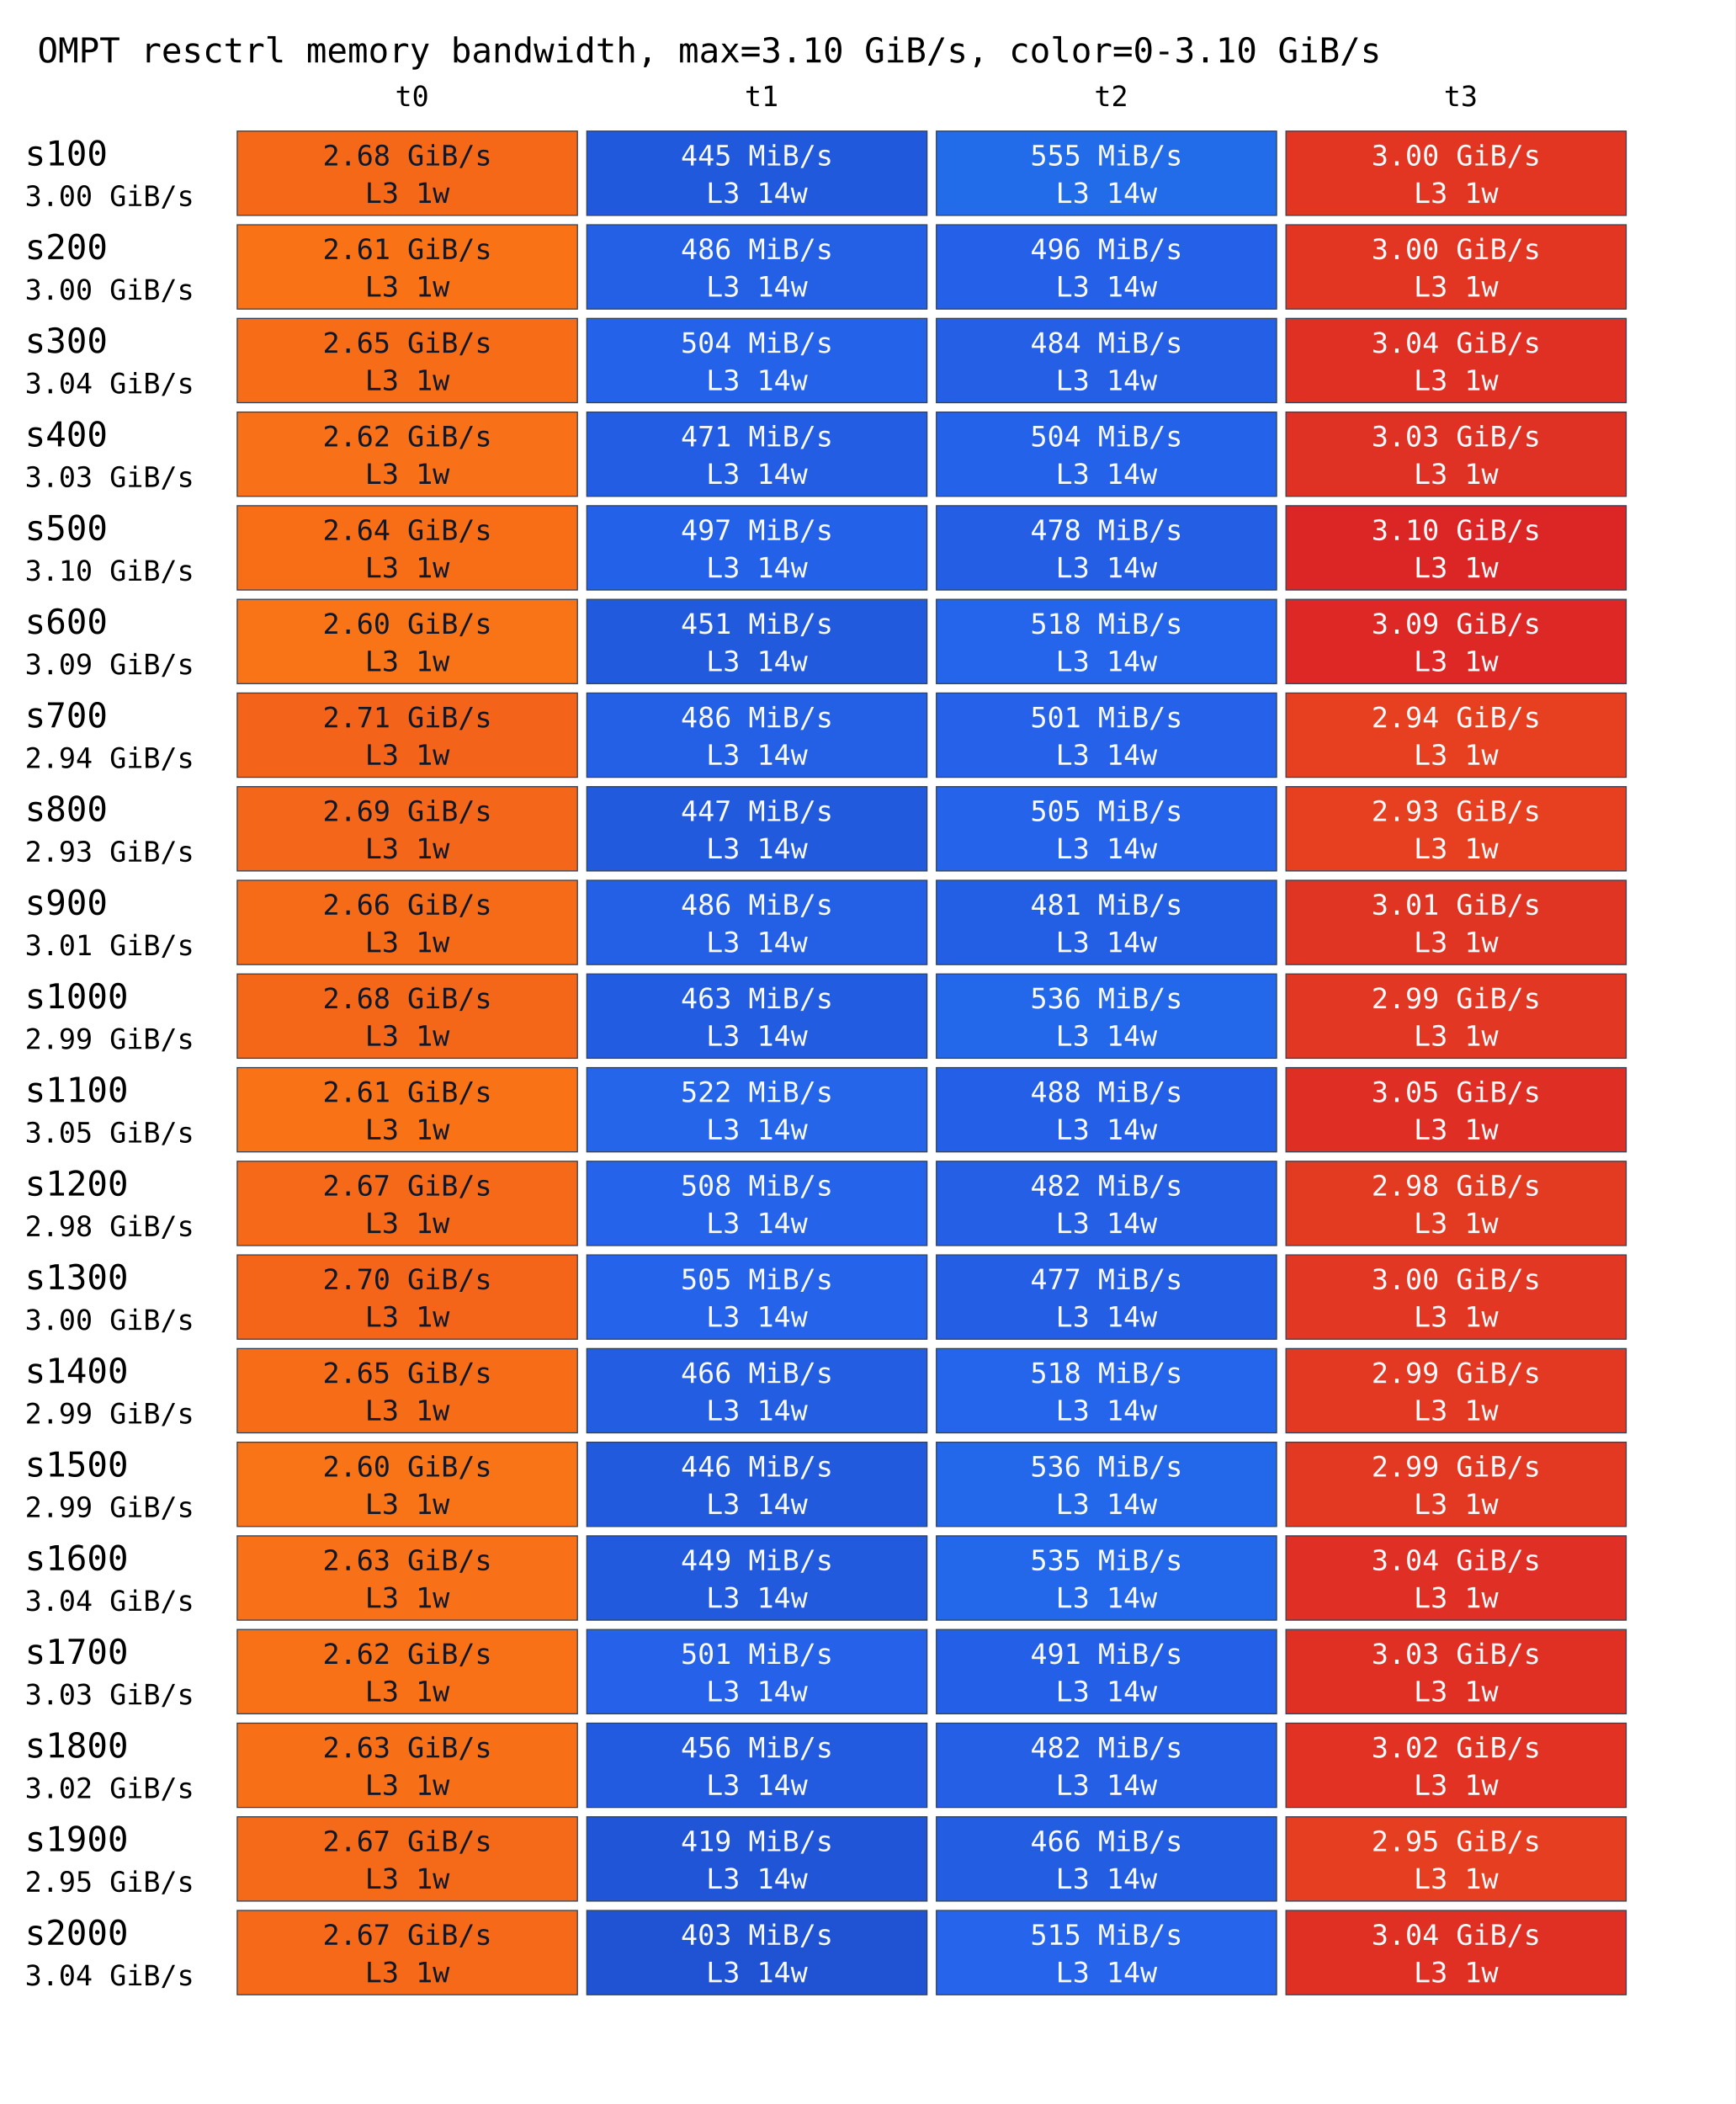
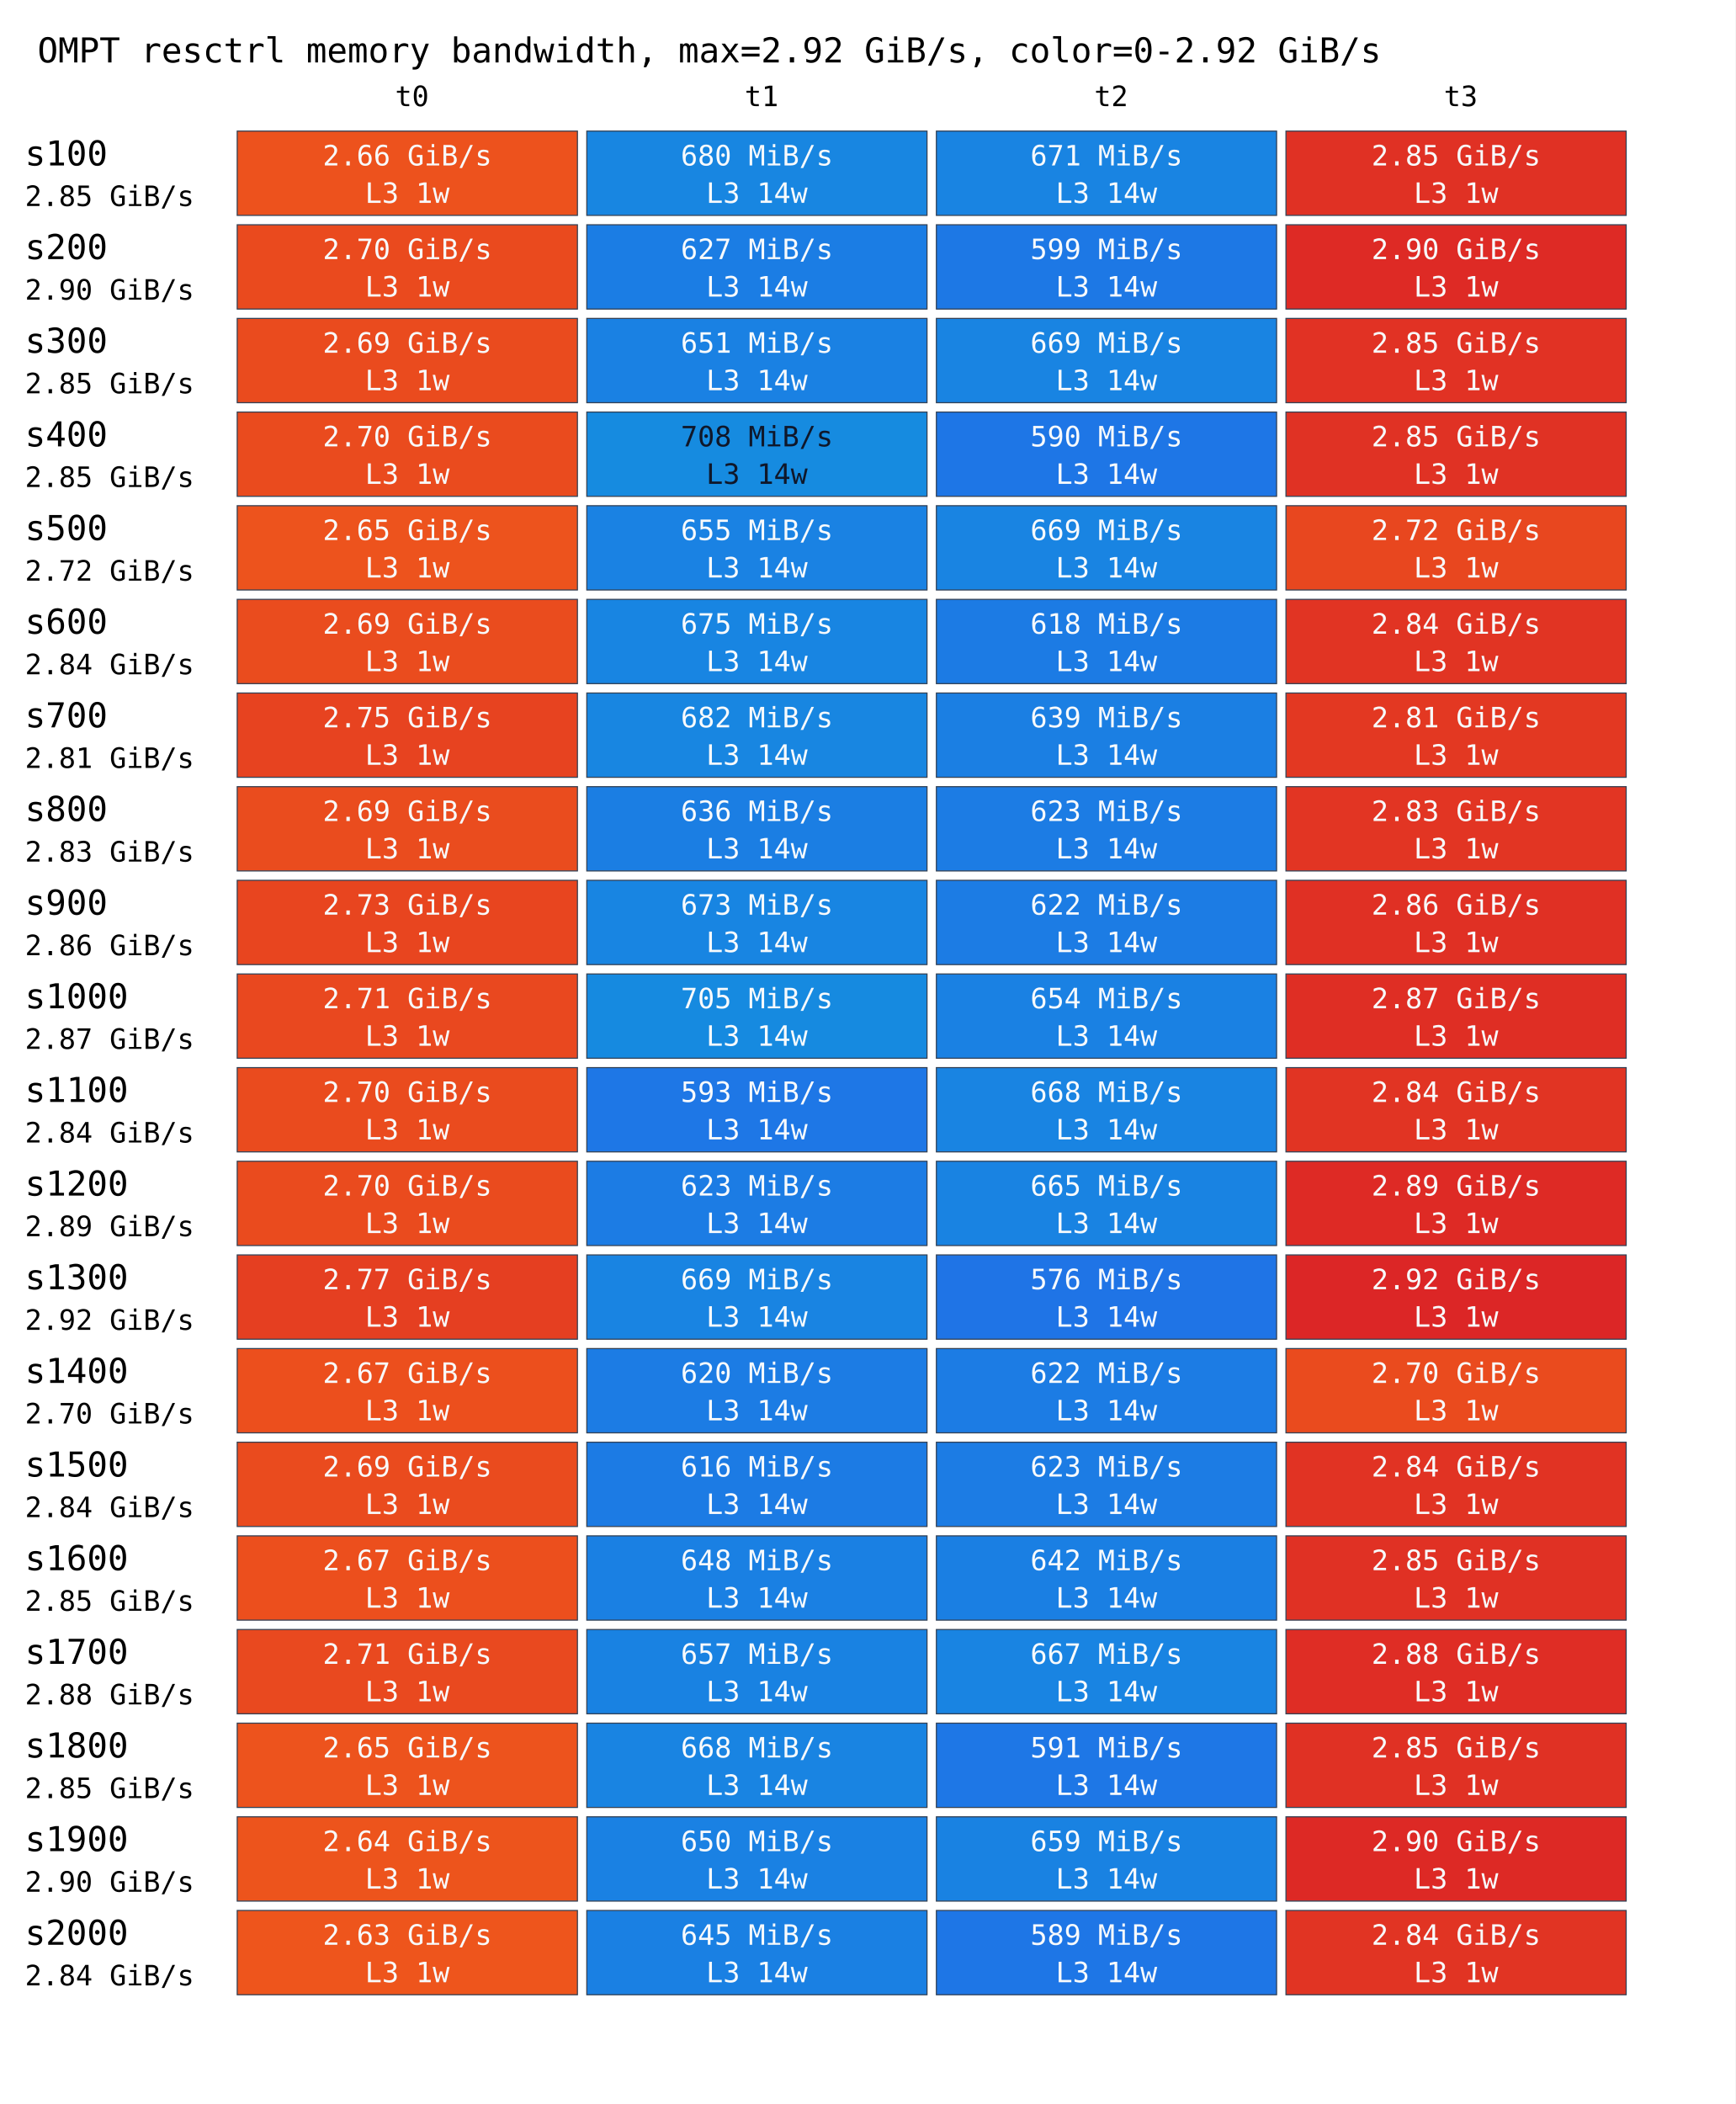
<svg xmlns="http://www.w3.org/2000/svg" viewBox="0 0 556 674">
  <rect width="100%" height="100%" fill="white" />
  <style>text{font-family:monospace;font-size:11px}.small{font-size:9px}</style>
-   <text x="12" y="20">OMPT resctrl memory bandwidth, max=3.10 GiB/s, color=0-3.10 GiB/s</text>
+   <text x="12" y="20">OMPT resctrl memory bandwidth, max=2.92 GiB/s, color=0-2.92 GiB/s</text>
  <text class="small" x="132" y="34" text-anchor="middle">t0</text>
  <text class="small" x="244" y="34" text-anchor="middle">t1</text>
  <text class="small" x="356" y="34" text-anchor="middle">t2</text>
  <text class="small" x="468" y="34" text-anchor="middle">t3</text>
  <text x="8" y="53">s100</text>
-   <text class="small" x="8" y="66">3.00 GiB/s</text>
-   <rect x="76" y="42" width="109" height="27" fill="rgb(245,104,24)" stroke="#334155" stroke-width="0.35" />
-   <text class="small" x="130.5" y="53" text-anchor="middle" fill="#0f172a">2.68 GiB/s</text>
-   <text class="small" x="130.5" y="65" text-anchor="middle" fill="#0f172a">L3 1w</text>
-   <rect x="188" y="42" width="109" height="27" fill="rgb(33,89,221)" stroke="#334155" stroke-width="0.35" />
-   <text class="small" x="242.5" y="53" text-anchor="middle" fill="#f8fafc">445 MiB/s</text>
+   <text class="small" x="8" y="66">2.85 GiB/s</text>
+   <rect x="76" y="42" width="109" height="27" fill="rgb(237,82,29)" stroke="#334155" stroke-width="0.35" />
+   <text class="small" x="130.5" y="53" text-anchor="middle" fill="#f8fafc">2.66 GiB/s</text>
+   <text class="small" x="130.5" y="65" text-anchor="middle" fill="#f8fafc">L3 1w</text>
+   <rect x="188" y="42" width="109" height="27" fill="rgb(24,134,225)" stroke="#334155" stroke-width="0.35" />
+   <text class="small" x="242.5" y="53" text-anchor="middle" fill="#f8fafc">680 MiB/s</text>
  <text class="small" x="242.5" y="65" text-anchor="middle" fill="#f8fafc">L3 14w</text>
-   <rect x="300" y="42" width="109" height="27" fill="rgb(34,107,233)" stroke="#334155" stroke-width="0.35" />
-   <text class="small" x="354.5" y="53" text-anchor="middle" fill="#f8fafc">555 MiB/s</text>
+   <rect x="300" y="42" width="109" height="27" fill="rgb(25,132,226)" stroke="#334155" stroke-width="0.35" />
+   <text class="small" x="354.5" y="53" text-anchor="middle" fill="#f8fafc">671 MiB/s</text>
  <text class="small" x="354.5" y="65" text-anchor="middle" fill="#f8fafc">L3 14w</text>
-   <rect x="412" y="42" width="109" height="27" fill="rgb(226,54,35)" stroke="#334155" stroke-width="0.35" />
-   <text class="small" x="466.5" y="53" text-anchor="middle" fill="#f8fafc">3.00 GiB/s</text>
+   <rect x="412" y="42" width="109" height="27" fill="rgb(224,49,36)" stroke="#334155" stroke-width="0.35" />
+   <text class="small" x="466.5" y="53" text-anchor="middle" fill="#f8fafc">2.85 GiB/s</text>
  <text class="small" x="466.5" y="65" text-anchor="middle" fill="#f8fafc">L3 1w</text>
  <text x="8" y="83">s200</text>
-   <text class="small" x="8" y="96">3.00 GiB/s</text>
-   <rect x="76" y="72" width="109" height="27" fill="rgb(249,114,22)" stroke="#334155" stroke-width="0.35" />
-   <text class="small" x="130.5" y="83" text-anchor="middle" fill="#0f172a">2.61 GiB/s</text>
-   <text class="small" x="130.5" y="95" text-anchor="middle" fill="#0f172a">L3 1w</text>
-   <rect x="188" y="72" width="109" height="27" fill="rgb(36,96,230)" stroke="#334155" stroke-width="0.35" />
-   <text class="small" x="242.5" y="83" text-anchor="middle" fill="#f8fafc">486 MiB/s</text>
+   <text class="small" x="8" y="96">2.90 GiB/s</text>
+   <rect x="76" y="72" width="109" height="27" fill="rgb(234,74,30)" stroke="#334155" stroke-width="0.35" />
+   <text class="small" x="130.5" y="83" text-anchor="middle" fill="#f8fafc">2.70 GiB/s</text>
+   <text class="small" x="130.5" y="95" text-anchor="middle" fill="#f8fafc">L3 1w</text>
+   <rect x="188" y="72" width="109" height="27" fill="rgb(27,125,228)" stroke="#334155" stroke-width="0.35" />
+   <text class="small" x="242.5" y="83" text-anchor="middle" fill="#f8fafc">627 MiB/s</text>
  <text class="small" x="242.5" y="95" text-anchor="middle" fill="#f8fafc">L3 14w</text>
-   <rect x="300" y="72" width="109" height="27" fill="rgb(36,97,232)" stroke="#334155" stroke-width="0.35" />
-   <text class="small" x="354.5" y="83" text-anchor="middle" fill="#f8fafc">496 MiB/s</text>
+   <rect x="300" y="72" width="109" height="27" fill="rgb(29,120,229)" stroke="#334155" stroke-width="0.35" />
+   <text class="small" x="354.5" y="83" text-anchor="middle" fill="#f8fafc">599 MiB/s</text>
  <text class="small" x="354.5" y="95" text-anchor="middle" fill="#f8fafc">L3 14w</text>
-   <rect x="412" y="72" width="109" height="27" fill="rgb(226,54,35)" stroke="#334155" stroke-width="0.35" />
-   <text class="small" x="466.5" y="83" text-anchor="middle" fill="#f8fafc">3.00 GiB/s</text>
+   <rect x="412" y="72" width="109" height="27" fill="rgb(222,42,37)" stroke="#334155" stroke-width="0.35" />
+   <text class="small" x="466.5" y="83" text-anchor="middle" fill="#f8fafc">2.90 GiB/s</text>
  <text class="small" x="466.5" y="95" text-anchor="middle" fill="#f8fafc">L3 1w</text>
  <text x="8" y="113">s300</text>
-   <text class="small" x="8" y="126">3.04 GiB/s</text>
-   <rect x="76" y="102" width="109" height="27" fill="rgb(246,108,23)" stroke="#334155" stroke-width="0.35" />
-   <text class="small" x="130.5" y="113" text-anchor="middle" fill="#0f172a">2.65 GiB/s</text>
-   <text class="small" x="130.5" y="125" text-anchor="middle" fill="#0f172a">L3 1w</text>
-   <rect x="188" y="102" width="109" height="27" fill="rgb(37,98,234)" stroke="#334155" stroke-width="0.35" />
-   <text class="small" x="242.5" y="113" text-anchor="middle" fill="#f8fafc">504 MiB/s</text>
+   <text class="small" x="8" y="126">2.85 GiB/s</text>
+   <rect x="76" y="102" width="109" height="27" fill="rgb(234,75,30)" stroke="#334155" stroke-width="0.35" />
+   <text class="small" x="130.5" y="113" text-anchor="middle" fill="#f8fafc">2.69 GiB/s</text>
+   <text class="small" x="130.5" y="125" text-anchor="middle" fill="#f8fafc">L3 1w</text>
+   <rect x="188" y="102" width="109" height="27" fill="rgb(26,129,227)" stroke="#334155" stroke-width="0.35" />
+   <text class="small" x="242.5" y="113" text-anchor="middle" fill="#f8fafc">651 MiB/s</text>
  <text class="small" x="242.5" y="125" text-anchor="middle" fill="#f8fafc">L3 14w</text>
-   <rect x="300" y="102" width="109" height="27" fill="rgb(36,95,229)" stroke="#334155" stroke-width="0.35" />
-   <text class="small" x="354.5" y="113" text-anchor="middle" fill="#f8fafc">484 MiB/s</text>
+   <rect x="300" y="102" width="109" height="27" fill="rgb(25,132,226)" stroke="#334155" stroke-width="0.35" />
+   <text class="small" x="354.5" y="113" text-anchor="middle" fill="#f8fafc">669 MiB/s</text>
  <text class="small" x="354.5" y="125" text-anchor="middle" fill="#f8fafc">L3 14w</text>
-   <rect x="412" y="102" width="109" height="27" fill="rgb(224,48,36)" stroke="#334155" stroke-width="0.35" />
-   <text class="small" x="466.5" y="113" text-anchor="middle" fill="#f8fafc">3.04 GiB/s</text>
+   <rect x="412" y="102" width="109" height="27" fill="rgb(225,50,36)" stroke="#334155" stroke-width="0.35" />
+   <text class="small" x="466.5" y="113" text-anchor="middle" fill="#f8fafc">2.85 GiB/s</text>
  <text class="small" x="466.5" y="125" text-anchor="middle" fill="#f8fafc">L3 1w</text>
  <text x="8" y="143">s400</text>
-   <text class="small" x="8" y="156">3.03 GiB/s</text>
-   <rect x="76" y="132" width="109" height="27" fill="rgb(248,112,23)" stroke="#334155" stroke-width="0.35" />
-   <text class="small" x="130.5" y="143" text-anchor="middle" fill="#0f172a">2.62 GiB/s</text>
-   <text class="small" x="130.5" y="155" text-anchor="middle" fill="#0f172a">L3 1w</text>
-   <rect x="188" y="132" width="109" height="27" fill="rgb(35,93,227)" stroke="#334155" stroke-width="0.35" />
-   <text class="small" x="242.5" y="143" text-anchor="middle" fill="#f8fafc">471 MiB/s</text>
-   <text class="small" x="242.5" y="155" text-anchor="middle" fill="#f8fafc">L3 14w</text>
-   <rect x="300" y="132" width="109" height="27" fill="rgb(37,98,234)" stroke="#334155" stroke-width="0.35" />
-   <text class="small" x="354.5" y="143" text-anchor="middle" fill="#f8fafc">504 MiB/s</text>
+   <text class="small" x="8" y="156">2.85 GiB/s</text>
+   <rect x="76" y="132" width="109" height="27" fill="rgb(234,75,30)" stroke="#334155" stroke-width="0.35" />
+   <text class="small" x="130.5" y="143" text-anchor="middle" fill="#f8fafc">2.70 GiB/s</text>
+   <text class="small" x="130.5" y="155" text-anchor="middle" fill="#f8fafc">L3 1w</text>
+   <rect x="188" y="132" width="109" height="27" fill="rgb(22,139,224)" stroke="#334155" stroke-width="0.35" />
+   <text class="small" x="242.5" y="143" text-anchor="middle" fill="#0f172a">708 MiB/s</text>
+   <text class="small" x="242.5" y="155" text-anchor="middle" fill="#0f172a">L3 14w</text>
+   <rect x="300" y="132" width="109" height="27" fill="rgb(30,118,230)" stroke="#334155" stroke-width="0.35" />
+   <text class="small" x="354.5" y="143" text-anchor="middle" fill="#f8fafc">590 MiB/s</text>
  <text class="small" x="354.5" y="155" text-anchor="middle" fill="#f8fafc">L3 14w</text>
  <rect x="412" y="132" width="109" height="27" fill="rgb(224,50,36)" stroke="#334155" stroke-width="0.35" />
-   <text class="small" x="466.5" y="143" text-anchor="middle" fill="#f8fafc">3.03 GiB/s</text>
+   <text class="small" x="466.5" y="143" text-anchor="middle" fill="#f8fafc">2.85 GiB/s</text>
  <text class="small" x="466.5" y="155" text-anchor="middle" fill="#f8fafc">L3 1w</text>
  <text x="8" y="173">s500</text>
-   <text class="small" x="8" y="186">3.10 GiB/s</text>
-   <rect x="76" y="162" width="109" height="27" fill="rgb(247,110,23)" stroke="#334155" stroke-width="0.35" />
-   <text class="small" x="130.5" y="173" text-anchor="middle" fill="#0f172a">2.64 GiB/s</text>
-   <text class="small" x="130.5" y="185" text-anchor="middle" fill="#0f172a">L3 1w</text>
-   <rect x="188" y="162" width="109" height="27" fill="rgb(36,97,233)" stroke="#334155" stroke-width="0.35" />
-   <text class="small" x="242.5" y="173" text-anchor="middle" fill="#f8fafc">497 MiB/s</text>
+   <text class="small" x="8" y="186">2.72 GiB/s</text>
+   <rect x="76" y="162" width="109" height="27" fill="rgb(237,83,29)" stroke="#334155" stroke-width="0.35" />
+   <text class="small" x="130.5" y="173" text-anchor="middle" fill="#f8fafc">2.65 GiB/s</text>
+   <text class="small" x="130.5" y="185" text-anchor="middle" fill="#f8fafc">L3 1w</text>
+   <rect x="188" y="162" width="109" height="27" fill="rgb(26,130,227)" stroke="#334155" stroke-width="0.35" />
+   <text class="small" x="242.5" y="173" text-anchor="middle" fill="#f8fafc">655 MiB/s</text>
  <text class="small" x="242.5" y="185" text-anchor="middle" fill="#f8fafc">L3 14w</text>
-   <rect x="300" y="162" width="109" height="27" fill="rgb(35,94,228)" stroke="#334155" stroke-width="0.35" />
-   <text class="small" x="354.5" y="173" text-anchor="middle" fill="#f8fafc">478 MiB/s</text>
+   <rect x="300" y="162" width="109" height="27" fill="rgb(25,132,226)" stroke="#334155" stroke-width="0.35" />
+   <text class="small" x="354.5" y="173" text-anchor="middle" fill="#f8fafc">669 MiB/s</text>
  <text class="small" x="354.5" y="185" text-anchor="middle" fill="#f8fafc">L3 14w</text>
-   <rect x="412" y="162" width="109" height="27" fill="rgb(220,38,38)" stroke="#334155" stroke-width="0.35" />
-   <text class="small" x="466.5" y="173" text-anchor="middle" fill="#f8fafc">3.10 GiB/s</text>
+   <rect x="412" y="162" width="109" height="27" fill="rgb(232,71,31)" stroke="#334155" stroke-width="0.35" />
+   <text class="small" x="466.5" y="173" text-anchor="middle" fill="#f8fafc">2.72 GiB/s</text>
  <text class="small" x="466.5" y="185" text-anchor="middle" fill="#f8fafc">L3 1w</text>
  <text x="8" y="203">s600</text>
-   <text class="small" x="8" y="216">3.09 GiB/s</text>
-   <rect x="76" y="192" width="109" height="27" fill="rgb(249,116,22)" stroke="#334155" stroke-width="0.35" />
-   <text class="small" x="130.5" y="203" text-anchor="middle" fill="#0f172a">2.60 GiB/s</text>
-   <text class="small" x="130.5" y="215" text-anchor="middle" fill="#0f172a">L3 1w</text>
-   <rect x="188" y="192" width="109" height="27" fill="rgb(34,90,222)" stroke="#334155" stroke-width="0.35" />
-   <text class="small" x="242.5" y="203" text-anchor="middle" fill="#f8fafc">451 MiB/s</text>
+   <text class="small" x="8" y="216">2.84 GiB/s</text>
+   <rect x="76" y="192" width="109" height="27" fill="rgb(234,76,30)" stroke="#334155" stroke-width="0.35" />
+   <text class="small" x="130.5" y="203" text-anchor="middle" fill="#f8fafc">2.69 GiB/s</text>
+   <text class="small" x="130.5" y="215" text-anchor="middle" fill="#f8fafc">L3 1w</text>
+   <rect x="188" y="192" width="109" height="27" fill="rgb(24,133,226)" stroke="#334155" stroke-width="0.35" />
+   <text class="small" x="242.5" y="203" text-anchor="middle" fill="#f8fafc">675 MiB/s</text>
  <text class="small" x="242.5" y="215" text-anchor="middle" fill="#f8fafc">L3 14w</text>
-   <rect x="300" y="192" width="109" height="27" fill="rgb(36,101,235)" stroke="#334155" stroke-width="0.35" />
-   <text class="small" x="354.5" y="203" text-anchor="middle" fill="#f8fafc">518 MiB/s</text>
+   <rect x="300" y="192" width="109" height="27" fill="rgb(28,123,228)" stroke="#334155" stroke-width="0.35" />
+   <text class="small" x="354.5" y="203" text-anchor="middle" fill="#f8fafc">618 MiB/s</text>
  <text class="small" x="354.5" y="215" text-anchor="middle" fill="#f8fafc">L3 14w</text>
-   <rect x="412" y="192" width="109" height="27" fill="rgb(221,40,38)" stroke="#334155" stroke-width="0.35" />
-   <text class="small" x="466.5" y="203" text-anchor="middle" fill="#f8fafc">3.09 GiB/s</text>
+   <rect x="412" y="192" width="109" height="27" fill="rgb(225,52,35)" stroke="#334155" stroke-width="0.35" />
+   <text class="small" x="466.5" y="203" text-anchor="middle" fill="#f8fafc">2.84 GiB/s</text>
  <text class="small" x="466.5" y="215" text-anchor="middle" fill="#f8fafc">L3 1w</text>
  <text x="8" y="233">s700</text>
-   <text class="small" x="8" y="246">2.94 GiB/s</text>
-   <rect x="76" y="222" width="109" height="27" fill="rgb(243,99,25)" stroke="#334155" stroke-width="0.35" />
-   <text class="small" x="130.5" y="233" text-anchor="middle" fill="#0f172a">2.71 GiB/s</text>
-   <text class="small" x="130.5" y="245" text-anchor="middle" fill="#0f172a">L3 1w</text>
-   <rect x="188" y="222" width="109" height="27" fill="rgb(36,96,230)" stroke="#334155" stroke-width="0.35" />
-   <text class="small" x="242.5" y="233" text-anchor="middle" fill="#f8fafc">486 MiB/s</text>
+   <text class="small" x="8" y="246">2.81 GiB/s</text>
+   <rect x="76" y="222" width="109" height="27" fill="rgb(231,67,32)" stroke="#334155" stroke-width="0.35" />
+   <text class="small" x="130.5" y="233" text-anchor="middle" fill="#f8fafc">2.75 GiB/s</text>
+   <text class="small" x="130.5" y="245" text-anchor="middle" fill="#f8fafc">L3 1w</text>
+   <rect x="188" y="222" width="109" height="27" fill="rgb(24,134,225)" stroke="#334155" stroke-width="0.35" />
+   <text class="small" x="242.5" y="233" text-anchor="middle" fill="#f8fafc">682 MiB/s</text>
  <text class="small" x="242.5" y="245" text-anchor="middle" fill="#f8fafc">L3 14w</text>
-   <rect x="300" y="222" width="109" height="27" fill="rgb(37,98,233)" stroke="#334155" stroke-width="0.35" />
-   <text class="small" x="354.5" y="233" text-anchor="middle" fill="#f8fafc">501 MiB/s</text>
+   <rect x="300" y="222" width="109" height="27" fill="rgb(27,127,227)" stroke="#334155" stroke-width="0.35" />
+   <text class="small" x="354.5" y="233" text-anchor="middle" fill="#f8fafc">639 MiB/s</text>
  <text class="small" x="354.5" y="245" text-anchor="middle" fill="#f8fafc">L3 14w</text>
-   <rect x="412" y="222" width="109" height="27" fill="rgb(230,64,33)" stroke="#334155" stroke-width="0.35" />
-   <text class="small" x="466.5" y="233" text-anchor="middle" fill="#f8fafc">2.94 GiB/s</text>
+   <rect x="412" y="222" width="109" height="27" fill="rgb(227,56,34)" stroke="#334155" stroke-width="0.35" />
+   <text class="small" x="466.5" y="233" text-anchor="middle" fill="#f8fafc">2.81 GiB/s</text>
  <text class="small" x="466.5" y="245" text-anchor="middle" fill="#f8fafc">L3 1w</text>
  <text x="8" y="263">s800</text>
-   <text class="small" x="8" y="276">2.93 GiB/s</text>
-   <rect x="76" y="252" width="109" height="27" fill="rgb(244,102,25)" stroke="#334155" stroke-width="0.35" />
-   <text class="small" x="130.5" y="263" text-anchor="middle" fill="#0f172a">2.69 GiB/s</text>
-   <text class="small" x="130.5" y="275" text-anchor="middle" fill="#0f172a">L3 1w</text>
-   <rect x="188" y="252" width="109" height="27" fill="rgb(34,90,221)" stroke="#334155" stroke-width="0.35" />
-   <text class="small" x="242.5" y="263" text-anchor="middle" fill="#f8fafc">447 MiB/s</text>
+   <text class="small" x="8" y="276">2.83 GiB/s</text>
+   <rect x="76" y="252" width="109" height="27" fill="rgb(234,76,30)" stroke="#334155" stroke-width="0.35" />
+   <text class="small" x="130.5" y="263" text-anchor="middle" fill="#f8fafc">2.69 GiB/s</text>
+   <text class="small" x="130.5" y="275" text-anchor="middle" fill="#f8fafc">L3 1w</text>
+   <rect x="188" y="252" width="109" height="27" fill="rgb(27,126,227)" stroke="#334155" stroke-width="0.35" />
+   <text class="small" x="242.5" y="263" text-anchor="middle" fill="#f8fafc">636 MiB/s</text>
  <text class="small" x="242.5" y="275" text-anchor="middle" fill="#f8fafc">L3 14w</text>
-   <rect x="300" y="252" width="109" height="27" fill="rgb(37,99,234)" stroke="#334155" stroke-width="0.35" />
-   <text class="small" x="354.5" y="263" text-anchor="middle" fill="#f8fafc">505 MiB/s</text>
+   <rect x="300" y="252" width="109" height="27" fill="rgb(28,124,228)" stroke="#334155" stroke-width="0.35" />
+   <text class="small" x="354.5" y="263" text-anchor="middle" fill="#f8fafc">623 MiB/s</text>
  <text class="small" x="354.5" y="275" text-anchor="middle" fill="#f8fafc">L3 14w</text>
-   <rect x="412" y="252" width="109" height="27" fill="rgb(230,64,33)" stroke="#334155" stroke-width="0.35" />
-   <text class="small" x="466.5" y="263" text-anchor="middle" fill="#f8fafc">2.93 GiB/s</text>
+   <rect x="412" y="252" width="109" height="27" fill="rgb(226,53,35)" stroke="#334155" stroke-width="0.35" />
+   <text class="small" x="466.5" y="263" text-anchor="middle" fill="#f8fafc">2.83 GiB/s</text>
  <text class="small" x="466.5" y="275" text-anchor="middle" fill="#f8fafc">L3 1w</text>
  <text x="8" y="293">s900</text>
-   <text class="small" x="8" y="306">3.01 GiB/s</text>
-   <rect x="76" y="282" width="109" height="27" fill="rgb(246,107,24)" stroke="#334155" stroke-width="0.35" />
-   <text class="small" x="130.5" y="293" text-anchor="middle" fill="#0f172a">2.66 GiB/s</text>
-   <text class="small" x="130.5" y="305" text-anchor="middle" fill="#0f172a">L3 1w</text>
-   <rect x="188" y="282" width="109" height="27" fill="rgb(36,96,230)" stroke="#334155" stroke-width="0.35" />
-   <text class="small" x="242.5" y="293" text-anchor="middle" fill="#f8fafc">486 MiB/s</text>
+   <text class="small" x="8" y="306">2.86 GiB/s</text>
+   <rect x="76" y="282" width="109" height="27" fill="rgb(232,69,31)" stroke="#334155" stroke-width="0.35" />
+   <text class="small" x="130.5" y="293" text-anchor="middle" fill="#f8fafc">2.73 GiB/s</text>
+   <text class="small" x="130.5" y="305" text-anchor="middle" fill="#f8fafc">L3 1w</text>
+   <rect x="188" y="282" width="109" height="27" fill="rgb(24,133,226)" stroke="#334155" stroke-width="0.35" />
+   <text class="small" x="242.5" y="293" text-anchor="middle" fill="#f8fafc">673 MiB/s</text>
  <text class="small" x="242.5" y="305" text-anchor="middle" fill="#f8fafc">L3 14w</text>
-   <rect x="300" y="282" width="109" height="27" fill="rgb(35,95,229)" stroke="#334155" stroke-width="0.35" />
-   <text class="small" x="354.5" y="293" text-anchor="middle" fill="#f8fafc">481 MiB/s</text>
+   <rect x="300" y="282" width="109" height="27" fill="rgb(28,124,228)" stroke="#334155" stroke-width="0.35" />
+   <text class="small" x="354.5" y="293" text-anchor="middle" fill="#f8fafc">622 MiB/s</text>
  <text class="small" x="354.5" y="305" text-anchor="middle" fill="#f8fafc">L3 14w</text>
-   <rect x="412" y="282" width="109" height="27" fill="rgb(225,53,35)" stroke="#334155" stroke-width="0.35" />
-   <text class="small" x="466.5" y="293" text-anchor="middle" fill="#f8fafc">3.01 GiB/s</text>
+   <rect x="412" y="282" width="109" height="27" fill="rgb(224,48,36)" stroke="#334155" stroke-width="0.35" />
+   <text class="small" x="466.5" y="293" text-anchor="middle" fill="#f8fafc">2.86 GiB/s</text>
  <text class="small" x="466.5" y="305" text-anchor="middle" fill="#f8fafc">L3 1w</text>
  <text x="8" y="323">s1000</text>
-   <text class="small" x="8" y="336">2.99 GiB/s</text>
-   <rect x="76" y="312" width="109" height="27" fill="rgb(244,103,25)" stroke="#334155" stroke-width="0.35" />
-   <text class="small" x="130.5" y="323" text-anchor="middle" fill="#0f172a">2.68 GiB/s</text>
-   <text class="small" x="130.5" y="335" text-anchor="middle" fill="#0f172a">L3 1w</text>
-   <rect x="188" y="312" width="109" height="27" fill="rgb(34,92,225)" stroke="#334155" stroke-width="0.35" />
-   <text class="small" x="242.5" y="323" text-anchor="middle" fill="#f8fafc">463 MiB/s</text>
+   <text class="small" x="8" y="336">2.87 GiB/s</text>
+   <rect x="76" y="312" width="109" height="27" fill="rgb(233,72,31)" stroke="#334155" stroke-width="0.35" />
+   <text class="small" x="130.5" y="323" text-anchor="middle" fill="#f8fafc">2.71 GiB/s</text>
+   <text class="small" x="130.5" y="335" text-anchor="middle" fill="#f8fafc">L3 1w</text>
+   <rect x="188" y="312" width="109" height="27" fill="rgb(22,138,224)" stroke="#334155" stroke-width="0.35" />
+   <text class="small" x="242.5" y="323" text-anchor="middle" fill="#f8fafc">705 MiB/s</text>
  <text class="small" x="242.5" y="335" text-anchor="middle" fill="#f8fafc">L3 14w</text>
-   <rect x="300" y="312" width="109" height="27" fill="rgb(35,104,234)" stroke="#334155" stroke-width="0.35" />
-   <text class="small" x="354.5" y="323" text-anchor="middle" fill="#f8fafc">536 MiB/s</text>
+   <rect x="300" y="312" width="109" height="27" fill="rgb(26,129,227)" stroke="#334155" stroke-width="0.35" />
+   <text class="small" x="354.5" y="323" text-anchor="middle" fill="#f8fafc">654 MiB/s</text>
  <text class="small" x="354.5" y="335" text-anchor="middle" fill="#f8fafc">L3 14w</text>
-   <rect x="412" y="312" width="109" height="27" fill="rgb(226,55,34)" stroke="#334155" stroke-width="0.35" />
-   <text class="small" x="466.5" y="323" text-anchor="middle" fill="#f8fafc">2.99 GiB/s</text>
+   <rect x="412" y="312" width="109" height="27" fill="rgb(223,46,36)" stroke="#334155" stroke-width="0.35" />
+   <text class="small" x="466.5" y="323" text-anchor="middle" fill="#f8fafc">2.87 GiB/s</text>
  <text class="small" x="466.5" y="335" text-anchor="middle" fill="#f8fafc">L3 1w</text>
  <text x="8" y="353">s1100</text>
-   <text class="small" x="8" y="366">3.05 GiB/s</text>
-   <rect x="76" y="342" width="109" height="27" fill="rgb(249,114,22)" stroke="#334155" stroke-width="0.35" />
-   <text class="small" x="130.5" y="353" text-anchor="middle" fill="#0f172a">2.61 GiB/s</text>
-   <text class="small" x="130.5" y="365" text-anchor="middle" fill="#0f172a">L3 1w</text>
-   <rect x="188" y="342" width="109" height="27" fill="rgb(36,101,234)" stroke="#334155" stroke-width="0.35" />
-   <text class="small" x="242.5" y="353" text-anchor="middle" fill="#f8fafc">522 MiB/s</text>
+   <text class="small" x="8" y="366">2.84 GiB/s</text>
+   <rect x="76" y="342" width="109" height="27" fill="rgb(234,75,30)" stroke="#334155" stroke-width="0.35" />
+   <text class="small" x="130.5" y="353" text-anchor="middle" fill="#f8fafc">2.70 GiB/s</text>
+   <text class="small" x="130.5" y="365" text-anchor="middle" fill="#f8fafc">L3 1w</text>
+   <rect x="188" y="342" width="109" height="27" fill="rgb(30,119,230)" stroke="#334155" stroke-width="0.35" />
+   <text class="small" x="242.5" y="353" text-anchor="middle" fill="#f8fafc">593 MiB/s</text>
  <text class="small" x="242.5" y="365" text-anchor="middle" fill="#f8fafc">L3 14w</text>
-   <rect x="300" y="342" width="109" height="27" fill="rgb(36,96,231)" stroke="#334155" stroke-width="0.35" />
-   <text class="small" x="354.5" y="353" text-anchor="middle" fill="#f8fafc">488 MiB/s</text>
+   <rect x="300" y="342" width="109" height="27" fill="rgb(25,132,226)" stroke="#334155" stroke-width="0.35" />
+   <text class="small" x="354.5" y="353" text-anchor="middle" fill="#f8fafc">668 MiB/s</text>
  <text class="small" x="354.5" y="365" text-anchor="middle" fill="#f8fafc">L3 14w</text>
-   <rect x="412" y="342" width="109" height="27" fill="rgb(223,46,36)" stroke="#334155" stroke-width="0.35" />
-   <text class="small" x="466.5" y="353" text-anchor="middle" fill="#f8fafc">3.05 GiB/s</text>
+   <rect x="412" y="342" width="109" height="27" fill="rgb(225,52,35)" stroke="#334155" stroke-width="0.35" />
+   <text class="small" x="466.5" y="353" text-anchor="middle" fill="#f8fafc">2.84 GiB/s</text>
  <text class="small" x="466.5" y="365" text-anchor="middle" fill="#f8fafc">L3 1w</text>
  <text x="8" y="383">s1200</text>
-   <text class="small" x="8" y="396">2.98 GiB/s</text>
-   <rect x="76" y="372" width="109" height="27" fill="rgb(245,105,24)" stroke="#334155" stroke-width="0.35" />
-   <text class="small" x="130.5" y="383" text-anchor="middle" fill="#0f172a">2.67 GiB/s</text>
-   <text class="small" x="130.5" y="395" text-anchor="middle" fill="#0f172a">L3 1w</text>
-   <rect x="188" y="372" width="109" height="27" fill="rgb(37,99,235)" stroke="#334155" stroke-width="0.35" />
-   <text class="small" x="242.5" y="383" text-anchor="middle" fill="#f8fafc">508 MiB/s</text>
+   <text class="small" x="8" y="396">2.89 GiB/s</text>
+   <rect x="76" y="372" width="109" height="27" fill="rgb(234,75,30)" stroke="#334155" stroke-width="0.35" />
+   <text class="small" x="130.5" y="383" text-anchor="middle" fill="#f8fafc">2.70 GiB/s</text>
+   <text class="small" x="130.5" y="395" text-anchor="middle" fill="#f8fafc">L3 1w</text>
+   <rect x="188" y="372" width="109" height="27" fill="rgb(28,124,228)" stroke="#334155" stroke-width="0.35" />
+   <text class="small" x="242.5" y="383" text-anchor="middle" fill="#f8fafc">623 MiB/s</text>
  <text class="small" x="242.5" y="395" text-anchor="middle" fill="#f8fafc">L3 14w</text>
-   <rect x="300" y="372" width="109" height="27" fill="rgb(36,95,229)" stroke="#334155" stroke-width="0.35" />
-   <text class="small" x="354.5" y="383" text-anchor="middle" fill="#f8fafc">482 MiB/s</text>
+   <rect x="300" y="372" width="109" height="27" fill="rgb(25,131,226)" stroke="#334155" stroke-width="0.35" />
+   <text class="small" x="354.5" y="383" text-anchor="middle" fill="#f8fafc">665 MiB/s</text>
  <text class="small" x="354.5" y="395" text-anchor="middle" fill="#f8fafc">L3 14w</text>
-   <rect x="412" y="372" width="109" height="27" fill="rgb(227,58,34)" stroke="#334155" stroke-width="0.35" />
-   <text class="small" x="466.5" y="383" text-anchor="middle" fill="#f8fafc">2.98 GiB/s</text>
+   <rect x="412" y="372" width="109" height="27" fill="rgb(222,42,37)" stroke="#334155" stroke-width="0.35" />
+   <text class="small" x="466.5" y="383" text-anchor="middle" fill="#f8fafc">2.89 GiB/s</text>
  <text class="small" x="466.5" y="395" text-anchor="middle" fill="#f8fafc">L3 1w</text>
  <text x="8" y="413">s1300</text>
-   <text class="small" x="8" y="426">3.00 GiB/s</text>
-   <rect x="76" y="402" width="109" height="27" fill="rgb(244,101,25)" stroke="#334155" stroke-width="0.35" />
-   <text class="small" x="130.5" y="413" text-anchor="middle" fill="#0f172a">2.70 GiB/s</text>
-   <text class="small" x="130.5" y="425" text-anchor="middle" fill="#0f172a">L3 1w</text>
-   <rect x="188" y="402" width="109" height="27" fill="rgb(37,99,234)" stroke="#334155" stroke-width="0.35" />
-   <text class="small" x="242.5" y="413" text-anchor="middle" fill="#f8fafc">505 MiB/s</text>
+   <text class="small" x="8" y="426">2.92 GiB/s</text>
+   <rect x="76" y="402" width="109" height="27" fill="rgb(229,63,33)" stroke="#334155" stroke-width="0.35" />
+   <text class="small" x="130.5" y="413" text-anchor="middle" fill="#f8fafc">2.77 GiB/s</text>
+   <text class="small" x="130.5" y="425" text-anchor="middle" fill="#f8fafc">L3 1w</text>
+   <rect x="188" y="402" width="109" height="27" fill="rgb(25,132,226)" stroke="#334155" stroke-width="0.35" />
+   <text class="small" x="242.5" y="413" text-anchor="middle" fill="#f8fafc">669 MiB/s</text>
  <text class="small" x="242.5" y="425" text-anchor="middle" fill="#f8fafc">L3 14w</text>
-   <rect x="300" y="402" width="109" height="27" fill="rgb(35,94,228)" stroke="#334155" stroke-width="0.35" />
-   <text class="small" x="354.5" y="413" text-anchor="middle" fill="#f8fafc">477 MiB/s</text>
+   <rect x="300" y="402" width="109" height="27" fill="rgb(31,116,230)" stroke="#334155" stroke-width="0.35" />
+   <text class="small" x="354.5" y="413" text-anchor="middle" fill="#f8fafc">576 MiB/s</text>
  <text class="small" x="354.5" y="425" text-anchor="middle" fill="#f8fafc">L3 14w</text>
-   <rect x="412" y="402" width="109" height="27" fill="rgb(226,55,35)" stroke="#334155" stroke-width="0.35" />
-   <text class="small" x="466.5" y="413" text-anchor="middle" fill="#f8fafc">3.00 GiB/s</text>
+   <rect x="412" y="402" width="109" height="27" fill="rgb(220,38,38)" stroke="#334155" stroke-width="0.35" />
+   <text class="small" x="466.5" y="413" text-anchor="middle" fill="#f8fafc">2.92 GiB/s</text>
  <text class="small" x="466.5" y="425" text-anchor="middle" fill="#f8fafc">L3 1w</text>
  <text x="8" y="443">s1400</text>
-   <text class="small" x="8" y="456">2.99 GiB/s</text>
-   <rect x="76" y="432" width="109" height="27" fill="rgb(246,108,23)" stroke="#334155" stroke-width="0.35" />
-   <text class="small" x="130.5" y="443" text-anchor="middle" fill="#0f172a">2.65 GiB/s</text>
-   <text class="small" x="130.5" y="455" text-anchor="middle" fill="#0f172a">L3 1w</text>
-   <rect x="188" y="432" width="109" height="27" fill="rgb(35,93,225)" stroke="#334155" stroke-width="0.35" />
-   <text class="small" x="242.5" y="443" text-anchor="middle" fill="#f8fafc">466 MiB/s</text>
+   <text class="small" x="8" y="456">2.70 GiB/s</text>
+   <rect x="76" y="432" width="109" height="27" fill="rgb(236,79,29)" stroke="#334155" stroke-width="0.35" />
+   <text class="small" x="130.5" y="443" text-anchor="middle" fill="#f8fafc">2.67 GiB/s</text>
+   <text class="small" x="130.5" y="455" text-anchor="middle" fill="#f8fafc">L3 1w</text>
+   <rect x="188" y="432" width="109" height="27" fill="rgb(28,124,228)" stroke="#334155" stroke-width="0.35" />
+   <text class="small" x="242.5" y="443" text-anchor="middle" fill="#f8fafc">620 MiB/s</text>
  <text class="small" x="242.5" y="455" text-anchor="middle" fill="#f8fafc">L3 14w</text>
-   <rect x="300" y="432" width="109" height="27" fill="rgb(36,101,235)" stroke="#334155" stroke-width="0.35" />
-   <text class="small" x="354.5" y="443" text-anchor="middle" fill="#f8fafc">518 MiB/s</text>
+   <rect x="300" y="432" width="109" height="27" fill="rgb(28,124,228)" stroke="#334155" stroke-width="0.35" />
+   <text class="small" x="354.5" y="443" text-anchor="middle" fill="#f8fafc">622 MiB/s</text>
  <text class="small" x="354.5" y="455" text-anchor="middle" fill="#f8fafc">L3 14w</text>
-   <rect x="412" y="432" width="109" height="27" fill="rgb(227,56,34)" stroke="#334155" stroke-width="0.35" />
-   <text class="small" x="466.5" y="443" text-anchor="middle" fill="#f8fafc">2.99 GiB/s</text>
+   <rect x="412" y="432" width="109" height="27" fill="rgb(234,75,30)" stroke="#334155" stroke-width="0.35" />
+   <text class="small" x="466.5" y="443" text-anchor="middle" fill="#f8fafc">2.70 GiB/s</text>
  <text class="small" x="466.5" y="455" text-anchor="middle" fill="#f8fafc">L3 1w</text>
  <text x="8" y="473">s1500</text>
-   <text class="small" x="8" y="486">2.99 GiB/s</text>
-   <rect x="76" y="462" width="109" height="27" fill="rgb(249,116,22)" stroke="#334155" stroke-width="0.35" />
-   <text class="small" x="130.5" y="473" text-anchor="middle" fill="#0f172a">2.60 GiB/s</text>
-   <text class="small" x="130.5" y="485" text-anchor="middle" fill="#0f172a">L3 1w</text>
-   <rect x="188" y="462" width="109" height="27" fill="rgb(33,90,221)" stroke="#334155" stroke-width="0.35" />
-   <text class="small" x="242.5" y="473" text-anchor="middle" fill="#f8fafc">446 MiB/s</text>
+   <text class="small" x="8" y="486">2.84 GiB/s</text>
+   <rect x="76" y="462" width="109" height="27" fill="rgb(234,75,30)" stroke="#334155" stroke-width="0.35" />
+   <text class="small" x="130.5" y="473" text-anchor="middle" fill="#f8fafc">2.69 GiB/s</text>
+   <text class="small" x="130.5" y="485" text-anchor="middle" fill="#f8fafc">L3 1w</text>
+   <rect x="188" y="462" width="109" height="27" fill="rgb(28,123,228)" stroke="#334155" stroke-width="0.35" />
+   <text class="small" x="242.5" y="473" text-anchor="middle" fill="#f8fafc">616 MiB/s</text>
  <text class="small" x="242.5" y="485" text-anchor="middle" fill="#f8fafc">L3 14w</text>
-   <rect x="300" y="462" width="109" height="27" fill="rgb(35,103,234)" stroke="#334155" stroke-width="0.35" />
-   <text class="small" x="354.5" y="473" text-anchor="middle" fill="#f8fafc">536 MiB/s</text>
+   <rect x="300" y="462" width="109" height="27" fill="rgb(28,124,228)" stroke="#334155" stroke-width="0.35" />
+   <text class="small" x="354.5" y="473" text-anchor="middle" fill="#f8fafc">623 MiB/s</text>
  <text class="small" x="354.5" y="485" text-anchor="middle" fill="#f8fafc">L3 14w</text>
-   <rect x="412" y="462" width="109" height="27" fill="rgb(227,56,34)" stroke="#334155" stroke-width="0.35" />
-   <text class="small" x="466.5" y="473" text-anchor="middle" fill="#f8fafc">2.99 GiB/s</text>
+   <rect x="412" y="462" width="109" height="27" fill="rgb(225,51,35)" stroke="#334155" stroke-width="0.35" />
+   <text class="small" x="466.5" y="473" text-anchor="middle" fill="#f8fafc">2.84 GiB/s</text>
  <text class="small" x="466.5" y="485" text-anchor="middle" fill="#f8fafc">L3 1w</text>
  <text x="8" y="503">s1600</text>
-   <text class="small" x="8" y="516">3.04 GiB/s</text>
-   <rect x="76" y="492" width="109" height="27" fill="rgb(248,112,23)" stroke="#334155" stroke-width="0.35" />
-   <text class="small" x="130.5" y="503" text-anchor="middle" fill="#0f172a">2.63 GiB/s</text>
-   <text class="small" x="130.5" y="515" text-anchor="middle" fill="#0f172a">L3 1w</text>
-   <rect x="188" y="492" width="109" height="27" fill="rgb(34,90,222)" stroke="#334155" stroke-width="0.35" />
-   <text class="small" x="242.5" y="503" text-anchor="middle" fill="#f8fafc">449 MiB/s</text>
+   <text class="small" x="8" y="516">2.85 GiB/s</text>
+   <rect x="76" y="492" width="109" height="27" fill="rgb(236,79,29)" stroke="#334155" stroke-width="0.35" />
+   <text class="small" x="130.5" y="503" text-anchor="middle" fill="#f8fafc">2.67 GiB/s</text>
+   <text class="small" x="130.5" y="515" text-anchor="middle" fill="#f8fafc">L3 1w</text>
+   <rect x="188" y="492" width="109" height="27" fill="rgb(26,128,227)" stroke="#334155" stroke-width="0.35" />
+   <text class="small" x="242.5" y="503" text-anchor="middle" fill="#f8fafc">648 MiB/s</text>
  <text class="small" x="242.5" y="515" text-anchor="middle" fill="#f8fafc">L3 14w</text>
-   <rect x="300" y="492" width="109" height="27" fill="rgb(35,103,234)" stroke="#334155" stroke-width="0.35" />
-   <text class="small" x="354.5" y="503" text-anchor="middle" fill="#f8fafc">535 MiB/s</text>
+   <rect x="300" y="492" width="109" height="27" fill="rgb(26,127,227)" stroke="#334155" stroke-width="0.35" />
+   <text class="small" x="354.5" y="503" text-anchor="middle" fill="#f8fafc">642 MiB/s</text>
  <text class="small" x="354.5" y="515" text-anchor="middle" fill="#f8fafc">L3 14w</text>
-   <rect x="412" y="492" width="109" height="27" fill="rgb(224,47,36)" stroke="#334155" stroke-width="0.35" />
-   <text class="small" x="466.5" y="503" text-anchor="middle" fill="#f8fafc">3.04 GiB/s</text>
+   <rect x="412" y="492" width="109" height="27" fill="rgb(224,49,36)" stroke="#334155" stroke-width="0.35" />
+   <text class="small" x="466.5" y="503" text-anchor="middle" fill="#f8fafc">2.85 GiB/s</text>
  <text class="small" x="466.5" y="515" text-anchor="middle" fill="#f8fafc">L3 1w</text>
  <text x="8" y="533">s1700</text>
-   <text class="small" x="8" y="546">3.03 GiB/s</text>
-   <rect x="76" y="522" width="109" height="27" fill="rgb(248,113,22)" stroke="#334155" stroke-width="0.35" />
-   <text class="small" x="130.5" y="533" text-anchor="middle" fill="#0f172a">2.62 GiB/s</text>
-   <text class="small" x="130.5" y="545" text-anchor="middle" fill="#0f172a">L3 1w</text>
-   <rect x="188" y="522" width="109" height="27" fill="rgb(37,98,233)" stroke="#334155" stroke-width="0.35" />
-   <text class="small" x="242.5" y="533" text-anchor="middle" fill="#f8fafc">501 MiB/s</text>
+   <text class="small" x="8" y="546">2.88 GiB/s</text>
+   <rect x="76" y="522" width="109" height="27" fill="rgb(233,73,31)" stroke="#334155" stroke-width="0.35" />
+   <text class="small" x="130.5" y="533" text-anchor="middle" fill="#f8fafc">2.71 GiB/s</text>
+   <text class="small" x="130.5" y="545" text-anchor="middle" fill="#f8fafc">L3 1w</text>
+   <rect x="188" y="522" width="109" height="27" fill="rgb(25,130,226)" stroke="#334155" stroke-width="0.35" />
+   <text class="small" x="242.5" y="533" text-anchor="middle" fill="#f8fafc">657 MiB/s</text>
  <text class="small" x="242.5" y="545" text-anchor="middle" fill="#f8fafc">L3 14w</text>
-   <rect x="300" y="522" width="109" height="27" fill="rgb(36,96,231)" stroke="#334155" stroke-width="0.35" />
-   <text class="small" x="354.5" y="533" text-anchor="middle" fill="#f8fafc">491 MiB/s</text>
+   <rect x="300" y="522" width="109" height="27" fill="rgb(25,132,226)" stroke="#334155" stroke-width="0.35" />
+   <text class="small" x="354.5" y="533" text-anchor="middle" fill="#f8fafc">667 MiB/s</text>
  <text class="small" x="354.5" y="545" text-anchor="middle" fill="#f8fafc">L3 14w</text>
-   <rect x="412" y="522" width="109" height="27" fill="rgb(224,48,36)" stroke="#334155" stroke-width="0.35" />
-   <text class="small" x="466.5" y="533" text-anchor="middle" fill="#f8fafc">3.03 GiB/s</text>
+   <rect x="412" y="522" width="109" height="27" fill="rgb(223,45,37)" stroke="#334155" stroke-width="0.35" />
+   <text class="small" x="466.5" y="533" text-anchor="middle" fill="#f8fafc">2.88 GiB/s</text>
  <text class="small" x="466.5" y="545" text-anchor="middle" fill="#f8fafc">L3 1w</text>
  <text x="8" y="563">s1800</text>
-   <text class="small" x="8" y="576">3.02 GiB/s</text>
-   <rect x="76" y="552" width="109" height="27" fill="rgb(247,111,23)" stroke="#334155" stroke-width="0.35" />
-   <text class="small" x="130.5" y="563" text-anchor="middle" fill="#0f172a">2.63 GiB/s</text>
-   <text class="small" x="130.5" y="575" text-anchor="middle" fill="#0f172a">L3 1w</text>
-   <rect x="188" y="552" width="109" height="27" fill="rgb(34,91,223)" stroke="#334155" stroke-width="0.35" />
-   <text class="small" x="242.5" y="563" text-anchor="middle" fill="#f8fafc">456 MiB/s</text>
+   <text class="small" x="8" y="576">2.85 GiB/s</text>
+   <rect x="76" y="552" width="109" height="27" fill="rgb(237,83,29)" stroke="#334155" stroke-width="0.35" />
+   <text class="small" x="130.5" y="563" text-anchor="middle" fill="#f8fafc">2.65 GiB/s</text>
+   <text class="small" x="130.5" y="575" text-anchor="middle" fill="#f8fafc">L3 1w</text>
+   <rect x="188" y="552" width="109" height="27" fill="rgb(25,132,226)" stroke="#334155" stroke-width="0.35" />
+   <text class="small" x="242.5" y="563" text-anchor="middle" fill="#f8fafc">668 MiB/s</text>
  <text class="small" x="242.5" y="575" text-anchor="middle" fill="#f8fafc">L3 14w</text>
-   <rect x="300" y="552" width="109" height="27" fill="rgb(36,95,229)" stroke="#334155" stroke-width="0.35" />
-   <text class="small" x="354.5" y="563" text-anchor="middle" fill="#f8fafc">482 MiB/s</text>
+   <rect x="300" y="552" width="109" height="27" fill="rgb(30,119,230)" stroke="#334155" stroke-width="0.35" />
+   <text class="small" x="354.5" y="563" text-anchor="middle" fill="#f8fafc">591 MiB/s</text>
  <text class="small" x="354.5" y="575" text-anchor="middle" fill="#f8fafc">L3 14w</text>
-   <rect x="412" y="552" width="109" height="27" fill="rgb(225,50,35)" stroke="#334155" stroke-width="0.35" />
-   <text class="small" x="466.5" y="563" text-anchor="middle" fill="#f8fafc">3.02 GiB/s</text>
+   <rect x="412" y="552" width="109" height="27" fill="rgb(224,49,36)" stroke="#334155" stroke-width="0.35" />
+   <text class="small" x="466.5" y="563" text-anchor="middle" fill="#f8fafc">2.85 GiB/s</text>
  <text class="small" x="466.5" y="575" text-anchor="middle" fill="#f8fafc">L3 1w</text>
  <text x="8" y="593">s1900</text>
-   <text class="small" x="8" y="606">2.95 GiB/s</text>
-   <rect x="76" y="582" width="109" height="27" fill="rgb(245,106,24)" stroke="#334155" stroke-width="0.35" />
-   <text class="small" x="130.5" y="593" text-anchor="middle" fill="#0f172a">2.67 GiB/s</text>
-   <text class="small" x="130.5" y="605" text-anchor="middle" fill="#0f172a">L3 1w</text>
-   <rect x="188" y="582" width="109" height="27" fill="rgb(32,85,215)" stroke="#334155" stroke-width="0.35" />
-   <text class="small" x="242.5" y="593" text-anchor="middle" fill="#f8fafc">419 MiB/s</text>
+   <text class="small" x="8" y="606">2.90 GiB/s</text>
+   <rect x="76" y="582" width="109" height="27" fill="rgb(237,84,28)" stroke="#334155" stroke-width="0.35" />
+   <text class="small" x="130.5" y="593" text-anchor="middle" fill="#f8fafc">2.64 GiB/s</text>
+   <text class="small" x="130.5" y="605" text-anchor="middle" fill="#f8fafc">L3 1w</text>
+   <rect x="188" y="582" width="109" height="27" fill="rgb(26,129,227)" stroke="#334155" stroke-width="0.35" />
+   <text class="small" x="242.5" y="593" text-anchor="middle" fill="#f8fafc">650 MiB/s</text>
  <text class="small" x="242.5" y="605" text-anchor="middle" fill="#f8fafc">L3 14w</text>
-   <rect x="300" y="582" width="109" height="27" fill="rgb(35,93,225)" stroke="#334155" stroke-width="0.35" />
-   <text class="small" x="354.5" y="593" text-anchor="middle" fill="#f8fafc">466 MiB/s</text>
+   <rect x="300" y="582" width="109" height="27" fill="rgb(25,130,226)" stroke="#334155" stroke-width="0.35" />
+   <text class="small" x="354.5" y="593" text-anchor="middle" fill="#f8fafc">659 MiB/s</text>
  <text class="small" x="354.5" y="605" text-anchor="middle" fill="#f8fafc">L3 14w</text>
-   <rect x="412" y="582" width="109" height="27" fill="rgb(229,62,33)" stroke="#334155" stroke-width="0.35" />
-   <text class="small" x="466.5" y="593" text-anchor="middle" fill="#f8fafc">2.95 GiB/s</text>
+   <rect x="412" y="582" width="109" height="27" fill="rgb(221,41,37)" stroke="#334155" stroke-width="0.35" />
+   <text class="small" x="466.5" y="593" text-anchor="middle" fill="#f8fafc">2.90 GiB/s</text>
  <text class="small" x="466.5" y="605" text-anchor="middle" fill="#f8fafc">L3 1w</text>
  <text x="8" y="623">s2000</text>
-   <text class="small" x="8" y="636">3.04 GiB/s</text>
-   <rect x="76" y="612" width="109" height="27" fill="rgb(245,105,24)" stroke="#334155" stroke-width="0.35" />
-   <text class="small" x="130.5" y="623" text-anchor="middle" fill="#0f172a">2.67 GiB/s</text>
-   <text class="small" x="130.5" y="635" text-anchor="middle" fill="#0f172a">L3 1w</text>
-   <rect x="188" y="612" width="109" height="27" fill="rgb(31,83,211)" stroke="#334155" stroke-width="0.35" />
-   <text class="small" x="242.5" y="623" text-anchor="middle" fill="#f8fafc">403 MiB/s</text>
+   <text class="small" x="8" y="636">2.84 GiB/s</text>
+   <rect x="76" y="612" width="109" height="27" fill="rgb(238,85,28)" stroke="#334155" stroke-width="0.35" />
+   <text class="small" x="130.5" y="623" text-anchor="middle" fill="#f8fafc">2.63 GiB/s</text>
+   <text class="small" x="130.5" y="635" text-anchor="middle" fill="#f8fafc">L3 1w</text>
+   <rect x="188" y="612" width="109" height="27" fill="rgb(26,128,227)" stroke="#334155" stroke-width="0.35" />
+   <text class="small" x="242.5" y="623" text-anchor="middle" fill="#f8fafc">645 MiB/s</text>
  <text class="small" x="242.5" y="635" text-anchor="middle" fill="#f8fafc">L3 14w</text>
-   <rect x="300" y="612" width="109" height="27" fill="rgb(37,100,235)" stroke="#334155" stroke-width="0.35" />
-   <text class="small" x="354.5" y="623" text-anchor="middle" fill="#f8fafc">515 MiB/s</text>
+   <rect x="300" y="612" width="109" height="27" fill="rgb(30,118,230)" stroke="#334155" stroke-width="0.35" />
+   <text class="small" x="354.5" y="623" text-anchor="middle" fill="#f8fafc">589 MiB/s</text>
  <text class="small" x="354.5" y="635" text-anchor="middle" fill="#f8fafc">L3 14w</text>
-   <rect x="412" y="612" width="109" height="27" fill="rgb(224,48,36)" stroke="#334155" stroke-width="0.35" />
-   <text class="small" x="466.5" y="623" text-anchor="middle" fill="#f8fafc">3.04 GiB/s</text>
+   <rect x="412" y="612" width="109" height="27" fill="rgb(225,52,35)" stroke="#334155" stroke-width="0.35" />
+   <text class="small" x="466.5" y="623" text-anchor="middle" fill="#f8fafc">2.84 GiB/s</text>
  <text class="small" x="466.5" y="635" text-anchor="middle" fill="#f8fafc">L3 1w</text>
</svg>
